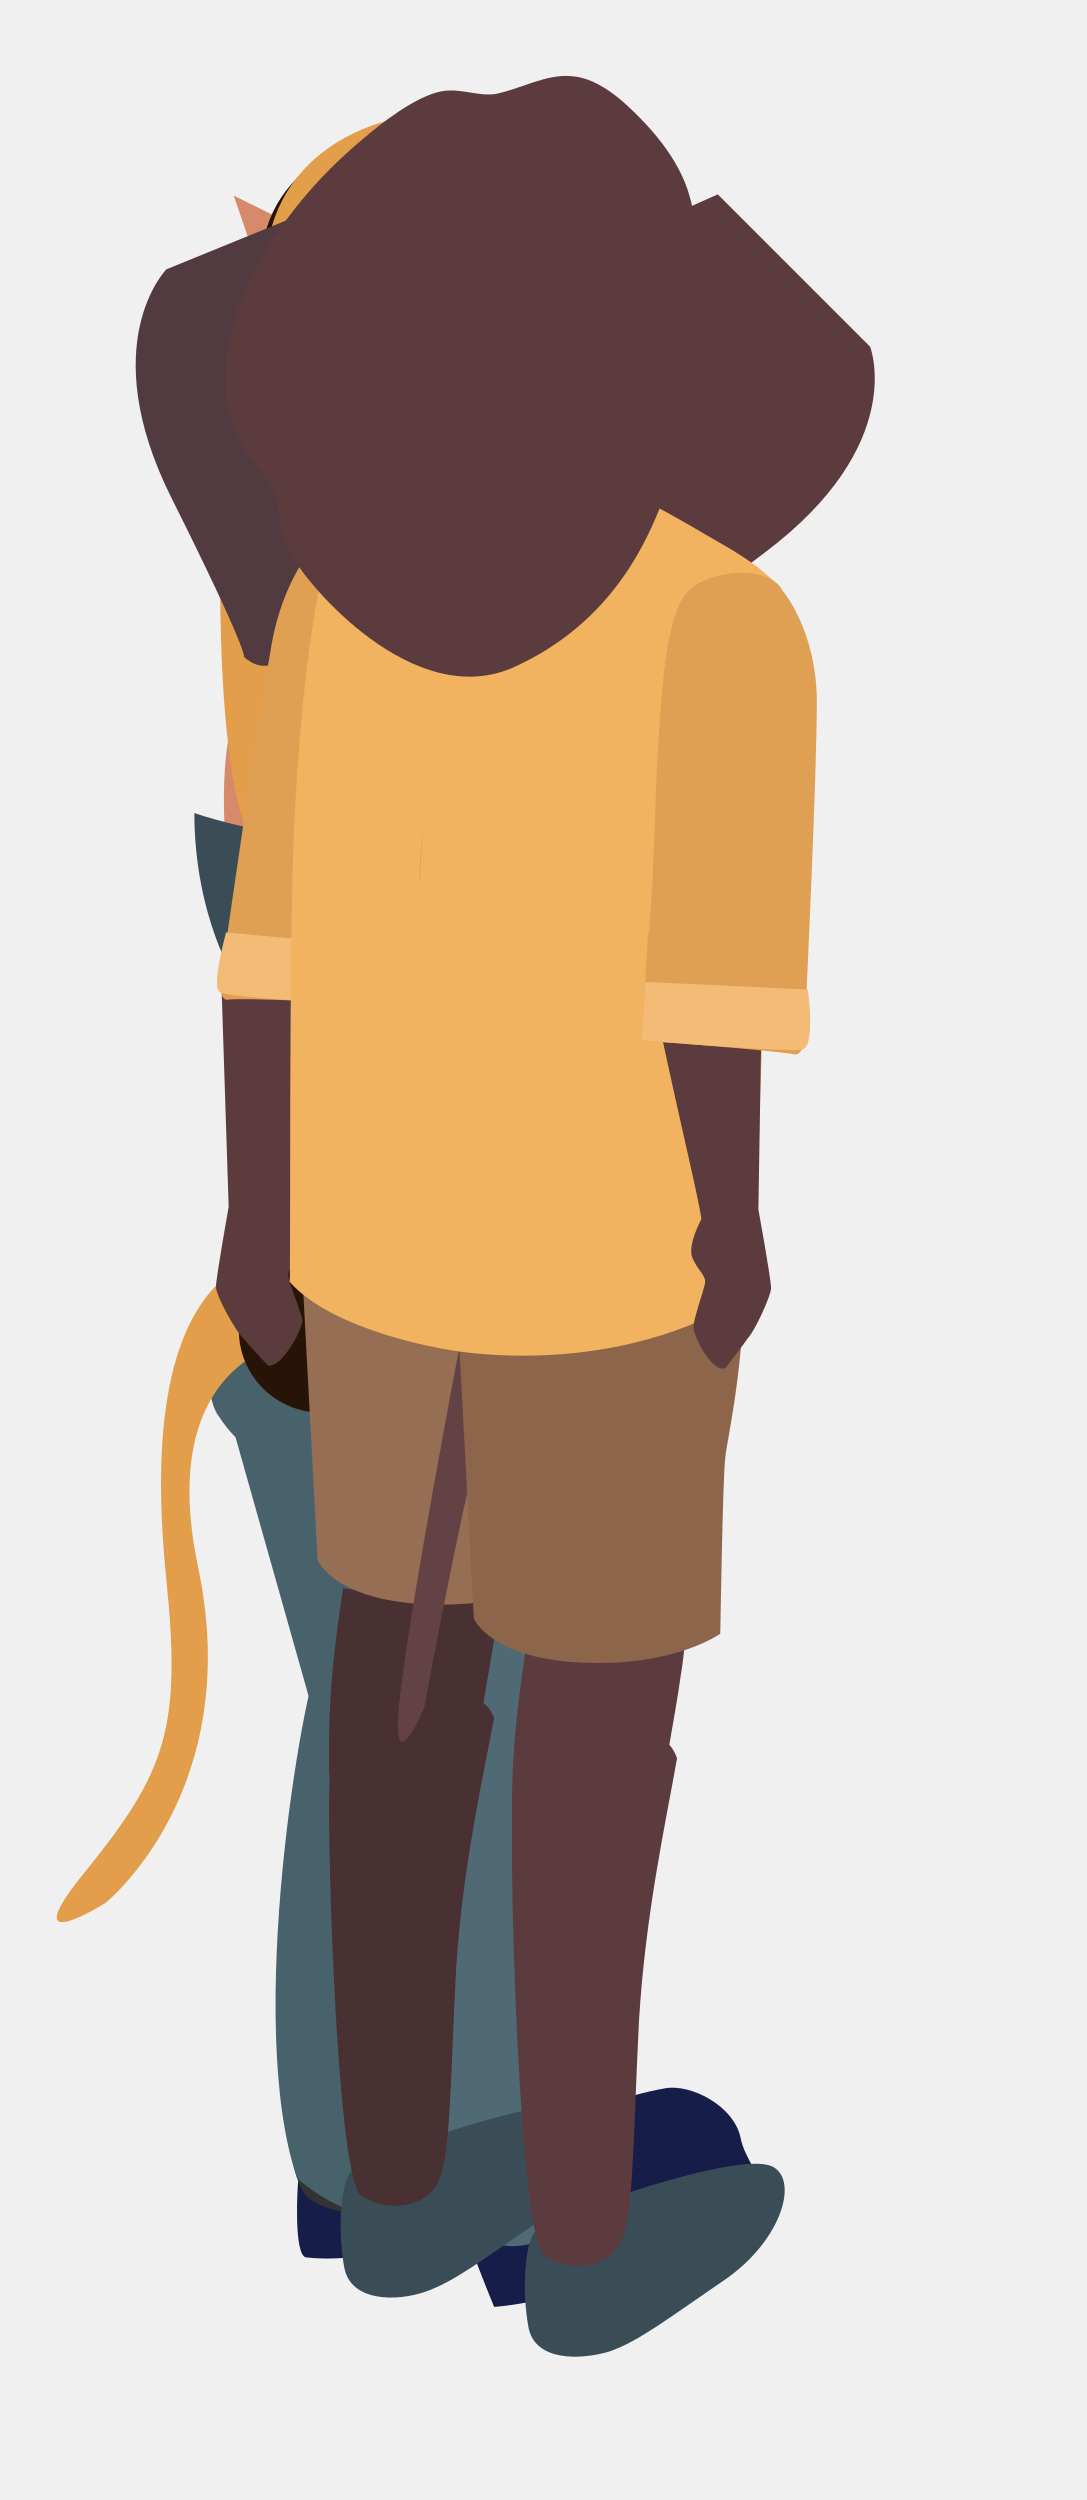
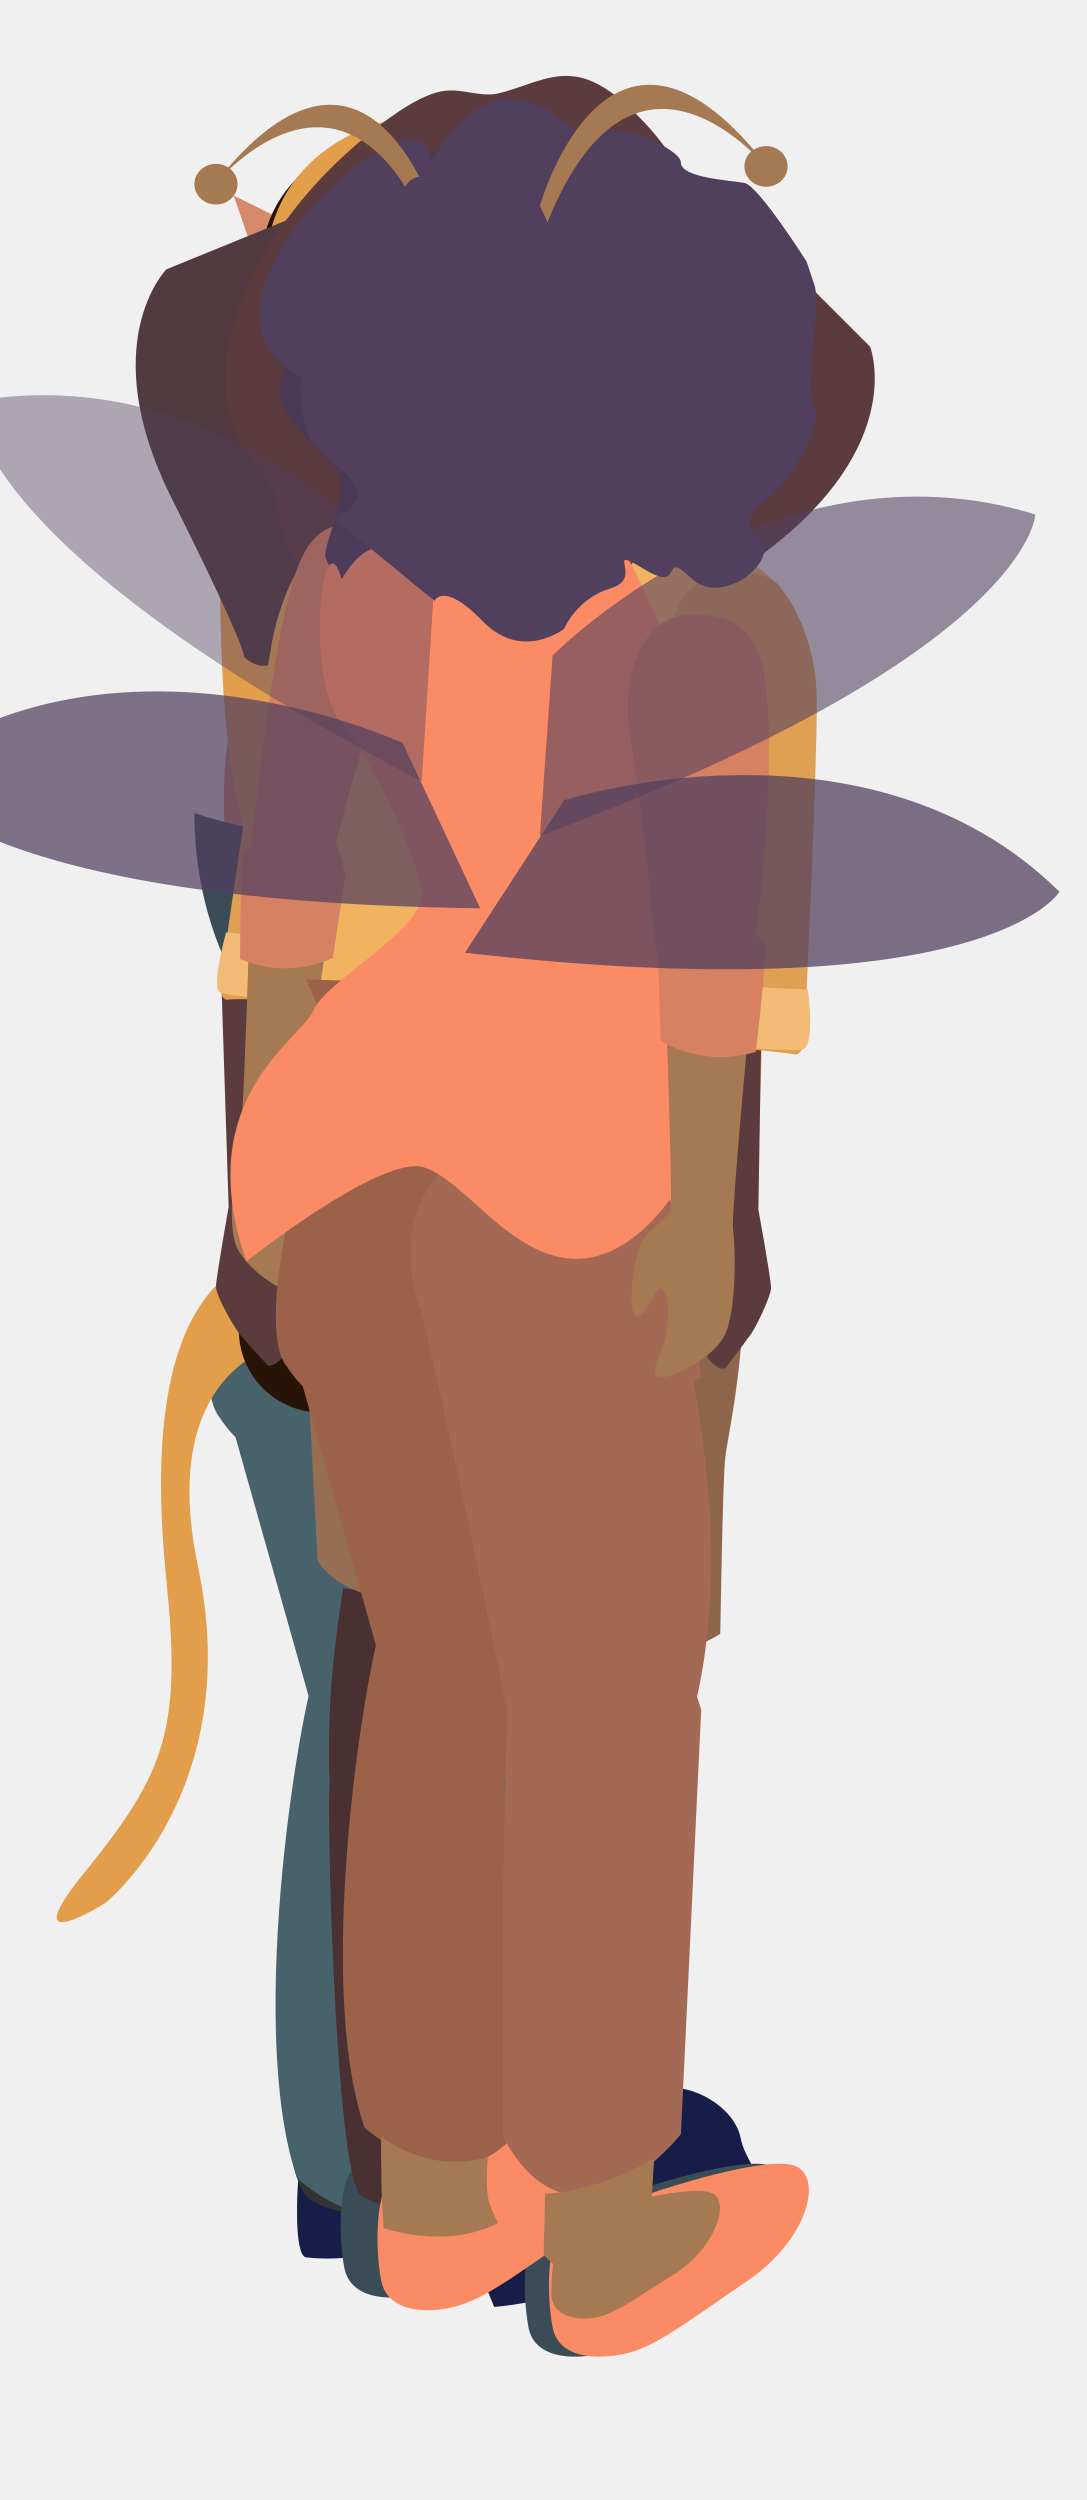
<svg xmlns="http://www.w3.org/2000/svg" version="1.1" id="Layer_1" x="0px" y="0px" viewBox="0 0 85.5 196.8" style="enable-background:new 0 0 85.5 196.8;" xml:space="preserve">
  <style type="text/css">
	.st0{fill:#D68A69;}
	.st1{fill:#171D49;}
	.st2{fill:#333333;}
	.st3{fill:#48626B;}
	.st4{fill:#506A75;}
	.st5{fill:#FFFFFF;}
	.st6{fill:#3A4D57;}
	.st7{fill:#281406;}
	.st8{fill:#E29E4B;}
	.st9{fill:#493033;}
	.st10{fill:#966E53;}
	.st11{fill:#634246;}
	.st12{fill:#5B3B3E;}
	.st13{fill:#8C654B;}
	.st14{fill:#513A40;}
	.st15{fill:#E0A053;}
	.st16{fill:#F4BB76;}
	.st17{fill:#F2B361;}
+ 	.st18{fill:#FA8B65;}
+ 	.st19{fill:#A57951;}
+ 	.st20{fill:#D68162;}
+ 	.st21{fill:#9B6249;}
+ 	.st22{fill:#A36955;}
+ 	.st23{fill:#4A3A56;}
+ 	.st24{opacity:0.58;fill:#513F5E;enable-background:new    ;}
+ 	.st25{opacity:0.74;fill:#513F5E;enable-background:new    ;}
+ 	.st26{opacity:0.42;fill:#513F5E;enable-background:new    ;}
+ 	.st27{opacity:0.72;fill:#513F5E;enable-background:new    ;}
+ 	.st28{fill:#513F5E;}
</style>
-   <g id="Layer_1_1_">
-     <g id="left">
-       <g id="_x30_0_2_">
-         <polyline id="ear_x5F_front" class="st0" points="44.8,20.2 49.8,24.2 49.8,15.2    " />
-         <polyline id="ear_x5F_back" class="st0" points="20.7,22.1 26.5,19.4 18.4,15.4    " />
-         <polygon id="CAT_x5F_chest" class="st0" points="37.8,64 38.4,71 43.2,71 49.6,48.6 37.8,50    " />
-         <path id="arm_x5F_back_x5F_top" class="st0" d="M22.7,84.9c1,1.3,2.1-0.2,3.5-2.1c0-0.5,0.1-0.8,0.1-1c0.2-3,1.7-14.4,1.7-15.2     c-0.2-5.3,0-13.8-5.5-13.9c-6.5-0.1-4.9,13.9-4.1,20.1c0.5,2.7,0.2,2.7,0.4,8.3C19.4,83.7,20.5,84.2,22.7,84.9z" />
-         <path id="arm_x5F_back_x5F_bot" class="st0" d="M22,112.1c3.6,3.2,4.1-24.3,4.3-30.3c-0.7-1.7-2.3-2.8-3.3-4     c-2.2-0.8-3.5,0.5-4.2,2.3C18.9,91.5,19,109.6,22,112.1z" />
-         <path id="foot_x5F_front" class="st1" d="M38.9,181.6c5.4-0.4,15.9-4,19-7.1c3.2-3.1,0.9-3.7,0.4-6.2s-3.9-4.3-6-3.9     c-6.5,1.2-11.8,4.5-17,8.2C36.6,175.6,37.7,178.7,38.9,181.6z" />
-         <path id="foot_x5F_back" class="st1" d="M41.4,175c1.2-5.2-3.4-6.9-6.8-8.9c-3.3-1.9-6.4,2-8.3,3c-1.8,1-0.4,1.4-1.6,1.6     c-0.5,0.1-0.8-0.4-1.1,0.3c0.1-0.4-0.1-0.1-0.1,0.5c-0.1,0.5-0.4,6.1,0.6,6.2c2.6,0.3,5.2-0.2,7.9-0.6     C35.5,176.7,40.3,180.2,41.4,175z" />
-         <path id="leg_x5F_back_x5F_top" class="st2" d="M22.9,93.5c-4.8,1.9-2.7,13.5-2.7,13.5l5.5,31.5C37.9,153.1,38,136,38,136     l-0.3-31.1C37.7,104.9,27.6,91.5,22.9,93.5z" />
-         <path id="leg_x5F_back_x5F_bot" class="st2" d="M34.9,138.3c-4.8-8.6-9.6-7.9-9.6-7.9s-5.7,39.9-0.8,42.8c5,3,12.2-1.5,12.2-1.5     l0.3-13.8C37,157.9,39.7,147,34.9,138.3z" />
-         <path id="CAT_x5F_leg_x5F_back_x5F_bot" class="st3" d="M36.7,169.9l-3.3-36.8c0,0-6.9-4.9-8.2-2.7s-6,28.9-1.8,41.1     C23.5,171.5,31.6,179.2,36.7,169.9z" />
-         <path id="CAT_x5F_leg_x5F_back_x5F_top" class="st3" d="M37.7,104.9c0,0-8.3-12.7-14.3-8.6c-6,4.2-6,12.8-6,12.8l8.3,29.4     c0,0,8,12.9,12,0.5C41.7,126.7,37.7,104.9,37.7,104.9z" />
-         <path id="CAT_x5F_hip_x5F_back" class="st3" d="M18.8,81.1l4.7,10.6c0,0,1.8,1.8-1,3.2c-2.8,1.4-5.2,5.5-5.2,5.5s-2,8.8,0,11.2     c0,0,5.8,9.7,16-0.5L34.2,89l-2.5-7.5L18.8,81.1z" />
-         <path id="leg_x5F_front_x5F_bot" class="st2" d="M34.6,139.2c-0.4,8-0.3,33-0.3,33s1.1,3.8,6.7,4s7.3-4.2,7.3-4.2     c0.2-1.9,0.9-18.4,1.6-33.4c-1.3-4.2-5.2-6.9-10-4.8C37.5,135.2,35.9,137.1,34.6,139.2z" />
-         <path id="leg_x5F_front_x5F_top" class="st2" d="M34.7,138c-0.1,0.4-0.1,0.8-0.1,1.2c0.5,5.1,5.5,11,7.9,9.6     c4.8-2.1,8.5-3.5,7.4-10.2c0.5-11.5,1-22.1,1.1-24.6c0.3-5.8-1.6-15.1-1.6-15.1c-3.8-4.5-27.7-7.5-28.8,2.2     C31.4,110.4,35.9,119.3,34.7,138z" />
-         <path id="CAT_x5F_leg_x5F_front_x5F_bot" class="st4" d="M34.3,152.6l0.3-13.4c0,0,10.5-16.7,15.3-0.6L48.3,172     c0,0-8.4,10.7-14,0.2V152.6z" />
-         <path id="CAT_x5F_leg_x5F_front_x5F_top" class="st4" d="M38.1,95c0,0-13.8-3.1-10.1,12.8s7.3,34.3,7.3,34.3s7.6,17.5,13.5-1.6     s-4-44.1-4-44.1L38.1,95z" />
-         <path id="CAT_x5F_hip_x5F_front" class="st4" d="M28.9,82.7c0,0,5,7.8,0,14.2c-5,6.3,1.5,15.5,1.5,15.5s7.4,8.3,19.5,0     c0,0-3.3-25.2-8-28.9S28.9,82.7,28.9,82.7z" />
-         <path id="top" class="st5" d="M49,78.5c1.9-6.7,0-6.1-1.9-7.4s-5.7-6.8-5.1-13c0,0-11.6-0.2-15.5,5.6c0,0-0.3-1.1-3.1-7.7     c0,0-1.9,16.3-2.9,20.3c-1.2,4.9,1,11.7,0.1,22.4c0,0,5.1,3.8,14.4,3.8c9.2,0,16.2-3.8,16.2-3.8C48.1,89.3,48.2,83.3,49,78.5z" />
-         <path id="arm_x5F_front_x5F_bot" class="st0" d="M46.6,86.9c-0.2,9.5,1.3,20.5,4.8,22.8c5.1,3.4,0.3-18.3,2.4-23     c-0.8-3,0.1-6.1-2.7-6.8C46.5,78.1,48.9,84,46.6,86.9z" />
-         <path id="arm_x5F_front_x5F_top" class="st0" d="M43.5,76c-0.1,2.5,1.1,6.6,3,11c0.2,0.3,0.3,0.7,0.5,1c1.4,1.1,0,3.1,4.9,2.8     c2.7-0.5,1.1-9.9,1.5-6c0.1-0.2,0.1-0.3,0.1-0.5c1.1-4.3,0.4-12.5,0.5-16.9c0-4.5-0.9-14.7-7-14.2C39.8,53.8,43.6,68.8,43.5,76z" />
-         <path id="CAT_x5F_top" class="st6" d="M15.3,64c0,0,16,5.9,38.8,0l1.6,10l-12.2,2l2.1,15l-26.7-1.2l0.8-14.5l-1,2.1     C18.7,77.5,15.3,72.3,15.3,64z" />
-         <path id="hair" class="st7" d="M19.8,60.2c-3.5-7.5-2.2-31.6-2.2-31.6c1.2-0.2,1.9-2.2,3.1-9.4s10-10.6,19-9.1s8.8,9,8.8,9     s5.9,3.5,4,12.1s-3.4,20.7-3.4,20.7c-7.4-2.6-8.4,15.6-8.4,15.6c-1.2-1.1,0.1,0.8-1.9,0.7s-4,1-4,1     C30.6,75.1,24.4,70.1,19.8,60.2z" />
-         <path id="CAT_x5F_hair" class="st8" d="M19.4,65.3c-3.4-8.5-1.6-35.6-1.6-35.6c1.2-0.2,1.9-2.4,3.3-10.5     c1.3-8.1,10.2-11.8,19.2-9.9s8.6,10.3,8.6,10.3s5.8,4,3.8,13.7c-2.1,9.7-3.8,23.3-3.8,23.3C41.6,53.5,40.2,74,40.2,74     c-1.2-1.3,0.1,0.9-1.9,0.8s-4,1.1-4,1.1C29.9,82.3,23.8,76.5,19.4,65.3z" />
-         <path id="CAT_x5F_tail" class="st8" d="M24.4,105.2c0,0-12.5,0.6-8.8,18.2s-7.3,26.4-7.3,26.4s-7.6,4.8-1.4-2.7     c6.1-7.6,7.4-11,6.2-22.7s-0.4-24.6,9.7-26.1S24.4,105.2,24.4,105.2z" />
-         <circle id="tail" class="st7" cx="25.3" cy="104.7" r="6.5" />
-         <path id="ELEPHANT_x5F_foot_x5F_back" class="st6" d="M27.4,171.3c-0.6,1.2-0.8,4.5-0.3,7.2s4.1,2.7,6.4,1.9s4.6-2.6,9-5.6     s5.9-7.7,3.9-8.9s-11.4,2-11.4,2S28,169.9,27.4,171.3z" />
-         <path id="ELEPHANT_x5F_leg_x5F_back_x5F_bot" class="st9" d="M26.4,135.5c-0.3,2-0.5,4.1-0.5,6.7c0,7.6,0.8,29.3,2.5,30.6     c1.8,1.3,4.7,1.1,5.9-0.7c1.2-1.8,1.1-7.4,1.6-17c0.5-8.2,2.2-15.5,3-19.9c-0.2-0.4-0.4-0.8-0.8-1.1     C33.6,130.9,29.1,132.5,26.4,135.5z" />
-         <g id="ELEPHANT_x5F_leg_x5F_back_x5F_top">
-           <path class="st9" d="M36.8,142.6c0.8-6.8,2-12.4,2.4-15.5c0.2-1.1,0.4-3.1,0.6-5.6c-4,2.4-8.8,4.3-12.8,3.5      c-0.5,3.6-1.1,7.3-1.1,12.6c0,0.6,0,1.3,0,2.1C29,142.3,32.9,144.3,36.8,142.6z" />
-           <path class="st10" d="M41.3,96.4c-3.8-0.2-17.5,3.9-17.5,3.9l1.2,22.5c0,0,1.3,3.3,9,3.5c7,0.2,10.4-2.3,10.4-2.3      s0.2-12.6,0.4-13.9c0.1-1.2,1.3-6.1,1.5-13.2C46.3,96.9,45.1,96.7,41.3,96.4z" />
-         </g>
-         <path id="ELEPHANT_x5F_foot_x5F_front" class="st6" d="M41.9,176c-0.6,1.2-0.8,4.5-0.3,7.2s4.1,2.6,6.4,1.9     c2.3-0.8,4.6-2.6,9-5.6s5.9-7.7,3.9-8.9s-11.4,2-11.4,2S42.4,174.6,41.9,176z" />
-         <path id="ELEPHANT_x5F_tail" class="st11" d="M39.3,108.7c-1.6,2.1-5.9,25.7-5.9,25.7s-2.8,6.7-1.9-1s4.6-27,4.6-27     S40.9,106.6,39.3,108.7z" />
-         <path id="ELEPHANT_x5F_leg_x5F_front_x5F_bot" class="st12" d="M40.8,138.8c-0.3,2-0.5,4.2-0.5,6.9c0,7.8,0.8,30.5,2.5,31.8     c1.8,1.3,4.7,1.2,5.9-0.7s1.1-7.7,1.6-17.7c0.5-8.5,2.2-16.1,3-20.7c-0.2-0.5-0.4-0.9-0.8-1.2C48,133.9,43.6,135.5,40.8,138.8z" />
-         <g id="ELEPHANT_x5F_leg_x5F_front_x5F_top">
-           <path class="st12" d="M51.2,147.3c0.8-6.8,2-12.4,2.4-15.5c0.2-1.1,0.4-3.1,0.6-5.6c-4,2.4-8.8,4.3-12.8,3.5      c-0.5,3.6-1.1,7.3-1.1,12.6c0,0.6,0,1.3,0,2.1C43.4,147,47.3,149,51.2,147.3z" />
-           <path class="st13" d="M53.6,101c-3.8-0.2-17.5,3.9-17.5,3.9l1.2,22.5c0,0,1.3,3.3,9,3.5c7,0.2,10.4-2.3,10.4-2.3      s0.2-12.6,0.4-13.9c0.1-1.2,1.3-6.1,1.5-13.2C58.6,101.5,57.4,101.3,53.6,101z" />
-         </g>
-         <g id="ELEPHANT_x5F_head">
-           <path class="st14" d="M23.8,48.1c-1.6,6.7-4.6,3.6-4.6,3.6s0.4-0.3-5.7-12.5s-0.4-18-0.4-18L28.3,15l6.4,7.5l2.5,1.1      C37.2,23.6,25.4,41.4,23.8,48.1z" />
-           <path class="st12" d="M46.3,47.3c-1.4,6.7,2.9,5.2,2.9,5.2s-0.3-0.5,11-9s8.3-16.2,8.3-16.2l-12-12l-9.4,4.2l-2.9-0.1      C44.2,19.4,47.7,40.6,46.3,47.3z" />
-         </g>
-         <path id="ELEPHANT_x5F_arm_x5F_back_x5F_bot" class="st12" d="M19.1,105.3c0.4,0.5,2,2.2,2,2.2c1.1,0.2,2.8-3,2.7-3.6     s-1-2.8-1.1-3.4c-0.1-0.6,0.7-1.1,1.1-2.1S23,95.5,23,95.5c-0.1-0.6,3.1-13.1,4.2-19.6c-3.3-0.8-6.5-0.7-9.7-0.5     c-0.1,0.4-0.1,0.7-0.1,1.1L18,95c0,0-1,5.6-1,6.3S18.5,104.7,19.1,105.3z" />
-         <g id="ELEPHANT_x5F_arm_x5F_back_x5F_top">
-           <path class="st15" d="M21.3,51.2c-1,5.6-3.4,22.3-3.4,22.3s-1.2,5.3,0,5.2c1.2-0.2,10.3,0.3,10.3,0.3l1-8.1      c0,0-0.1-0.8,1.3-10.5c1.4-9.7,1.9-15.2,0.6-17c-1.3-1.7-4.9-2.6-6.1-0.7C25,42.7,22.2,45.4,21.3,51.2z" />
-           <path class="st16" d="M28.1,79c0,0-10-0.4-10.8-0.9c-0.7-0.4,0.5-4.7,0.5-4.7l10.8,1L28.1,79z" />
-         </g>
-         <g id="ELEPHANT_x5F_top">
-           <path class="st17" d="M22.8,100.9c3.4,3.9,12.2,5.3,12.2,5.3s13.3,2.8,24.5-4.6c0,0,0.3-33,2.5-41.9s2.3-12.5-4.7-16.6      c-2.1-1.2-4.2-2.5-6.4-3.6c-2.2-1.2-3.2,1.5-12.8-1.8c-6.8,3.3-1.1,1.7-11.6,3.9c-1.7,3.7-2.8,13.1-3.3,22.5      S22.9,100.8,22.8,100.9z M33.3,65.4c-0.1,1.4-0.2,3-0.3,4.5l0,0C33,68.5,33.1,67,33.3,65.4z" />
-         </g>
-         <path id="ELEPHANT_x5F_arm_x5F_front_x5F_bot" class="st12" d="M58.9,105.3c-0.4,0.6-1.8,2.4-1.8,2.4c-1.1,0.4-2.6-2.7-2.5-3.3     c0-0.6,0.8-2.8,0.9-3.4c0.1-0.6-0.6-1-1-2c-0.4-1,0.7-3,0.7-3c0.1-0.6-2.9-12.7-4-19c2.9-1,5.8-1.1,8.7-1.2     c0,0.4,0.1,0.7,0.1,1.1l-0.3,18.3c0,0,1,5.5,1,6.2C60.7,102,59.4,104.8,58.9,105.3z" />
-         <g id="ELEPHANT_x5F_arm_x5F_front_x5F_top">
-           <path class="st15" d="M64.3,55.3c0,5.7-0.8,22.5-0.8,22.5s0.4,5.5-1,5.2c-1.3-0.3-12-1.1-12-1.1l0.5-8.2c0,0,0.3-0.8,0.6-10.6      c0.4-9.7,0.9-15.2,2.8-16.8c1.9-1.5,6.2-1.8,7.2,0.2C61.6,46.5,64.3,49.6,64.3,55.3z" />
-           <path class="st16" d="M50.5,81.9c0,0,11.8,1,12.7,0.7c1-0.3,0.4-4.7,0.4-4.7l-12.8-0.6L50.5,81.9z" />
-         </g>
-         <path id="ELEPHANT_x5F_neck" class="st12" d="M28.5,11c1.5-1.3,4.2-3.4,6.2-3.8c1.6-0.3,2.8,0.4,4.3,0.2C41,7,43,5.8,45,6     c1.5,0.1,2.8,1,3.8,1.8c2.3,2,4.7,4.7,5.5,7.7c1.2,4.1,0.6,13,0.6,13s-1.6,8.3-2.8,11.1c-1.1,2.7-3.7,9.3-11.6,12.9     s-16.4-6.5-17.6-8.9c-1.2-2.4-0.8-4-1.4-5c-0.8-1.6-2.2-2.7-2.9-4.5c-0.8-1.6-1-3.5-0.8-5.3c0-0.3,0.1-0.4,0-0.7     C18.7,21.8,23.1,15.5,28.5,11z" />
-       </g>
+   <g id="CAT_x2F_BUNNY">
+     <polyline id="ear_x5F_front" class="st0" points="44.8,20.2 49.8,24.2 49.8,15.2  " />
+     <polyline id="ear_x5F_back" class="st0" points="20.7,22.1 26.5,19.4 18.4,15.4  " />
+     <polygon id="CAT_x5F_chest" class="st0" points="37.8,64 38.4,71 43.2,71 49.6,48.6 37.8,50  " />
+     <path id="arm_x5F_back_x5F_top" class="st0" d="M22.7,84.9c1,1.3,2.1-0.2,3.5-2.1c0-0.5,0.1-0.8,0.1-1c0.2-3,1.7-14.4,1.7-15.2   c-0.2-5.3,0-13.8-5.5-13.9c-6.5-0.1-4.9,13.9-4.1,20.1c0.5,2.7,0.2,2.7,0.4,8.3C19.4,83.7,20.5,84.2,22.7,84.9z" />
+     <path id="arm_x5F_back_x5F_bot" class="st0" d="M22,112.1c3.6,3.2,4.1-24.3,4.3-30.3c-0.7-1.7-2.3-2.8-3.3-4   c-2.2-0.8-3.5,0.5-4.2,2.3C18.9,91.5,19,109.6,22,112.1z" />
+     <path id="foot_x5F_front" class="st1" d="M38.9,181.6c5.4-0.4,15.9-4,19-7.1c3.2-3.1,0.9-3.7,0.4-6.2s-3.9-4.3-6-3.9   c-6.5,1.2-11.8,4.5-17,8.2C36.6,175.6,37.7,178.7,38.9,181.6z" />
+     <path id="foot_x5F_back" class="st1" d="M41.4,175c1.2-5.2-3.4-6.9-6.8-8.9c-3.3-1.9-6.4,2-8.3,3c-1.8,1-0.4,1.4-1.6,1.6   c-0.5,0.1-0.8-0.4-1.1,0.3c0.1-0.4-0.1-0.1-0.1,0.5c-0.1,0.5-0.4,6.1,0.6,6.2c2.6,0.3,5.2-0.2,7.9-0.6   C35.5,176.7,40.3,180.2,41.4,175z" />
+     <path id="leg_x5F_back_x5F_top" class="st2" d="M22.9,93.5c-4.8,1.9-2.7,13.5-2.7,13.5l5.5,31.5C37.9,153.1,38,136,38,136   l-0.3-31.1C37.7,104.9,27.6,91.5,22.9,93.5z" />
+     <path id="leg_x5F_back_x5F_bot" class="st2" d="M34.9,138.3c-4.8-8.6-9.6-7.9-9.6-7.9s-5.7,39.9-0.8,42.8c5,3,12.2-1.5,12.2-1.5   l0.3-13.8C37,157.9,39.7,147,34.9,138.3z" />
+     <path id="CAT_x5F_leg_x5F_back_x5F_bot" class="st3" d="M36.7,169.9l-3.3-36.8c0,0-6.9-4.9-8.2-2.7s-6,28.9-1.8,41.1   C23.5,171.5,31.6,179.2,36.7,169.9z" />
+     <path id="CAT_x5F_leg_x5F_back_x5F_top" class="st3" d="M37.7,104.9c0,0-8.3-12.7-14.3-8.6c-6,4.2-6,12.8-6,12.8l8.3,29.4   c0,0,8,12.9,12,0.5C41.7,126.7,37.7,104.9,37.7,104.9z" />
+     <path id="CAT_x5F_hip_x5F_back" class="st3" d="M18.8,81.1l4.7,10.6c0,0,1.8,1.8-1,3.2c-2.8,1.4-5.2,5.5-5.2,5.5s-2,8.8,0,11.2   c0,0,5.8,9.7,16-0.5L34.2,89l-2.5-7.5L18.8,81.1z" />
+     <path id="leg_x5F_front_x5F_bot" class="st2" d="M34.6,139.2c-0.4,8-0.3,33-0.3,33s1.1,3.8,6.7,4s7.3-4.2,7.3-4.2   c0.2-1.9,0.9-18.4,1.6-33.4c-1.3-4.2-5.2-6.9-10-4.8C37.5,135.2,35.9,137.1,34.6,139.2z" />
+     <path id="leg_x5F_front_x5F_top" class="st2" d="M34.7,138c-0.1,0.4-0.1,0.8-0.1,1.2c0.5,5.1,5.5,11,7.9,9.6   c4.8-2.1,8.5-3.5,7.4-10.2c0.5-11.5,1-22.1,1.1-24.6c0.3-5.8-1.6-15.1-1.6-15.1c-3.8-4.5-27.7-7.5-28.8,2.2   C31.4,110.4,35.9,119.3,34.7,138z" />
+     <path id="CAT_x5F_leg_x5F_front_x5F_bot" class="st4" d="M34.3,152.6l0.3-13.4c0,0,10.5-16.7,15.3-0.6L48.3,172   c0,0-8.4,10.7-14,0.2V152.6z" />
+     <path id="CAT_x5F_leg_x5F_front_x5F_top" class="st4" d="M38.1,95c0,0-13.8-3.1-10.1,12.8s7.3,34.3,7.3,34.3s7.6,17.5,13.5-1.6   s-4-44.1-4-44.1L38.1,95z" />
+     <path id="CAT_x5F_hip_x5F_front" class="st4" d="M28.9,82.7c0,0,5,7.8,0,14.2c-5,6.3,1.5,15.5,1.5,15.5s7.4,8.3,19.5,0   c0,0-3.3-25.2-8-28.9S28.9,82.7,28.9,82.7z" />
+     <path id="top" class="st5" d="M49,78.5c1.9-6.7,0-6.1-1.9-7.4s-5.7-6.8-5.1-13c0,0-11.6-0.2-15.5,5.6c0,0-0.3-1.1-3.1-7.7   c0,0-1.9,16.3-2.9,20.3c-1.2,4.9,1,11.7,0.1,22.4c0,0,5.1,3.8,14.4,3.8c9.2,0,16.2-3.8,16.2-3.8C48.1,89.3,48.2,83.3,49,78.5z" />
+     <path id="arm_x5F_front_x5F_bot" class="st0" d="M46.6,86.9c-0.2,9.5,1.3,20.5,4.8,22.8c5.1,3.4,0.3-18.3,2.4-23   c-0.8-3,0.1-6.1-2.7-6.8C46.5,78.1,48.9,84,46.6,86.9z" />
+     <path id="arm_x5F_front_x5F_top" class="st0" d="M43.5,76c-0.1,2.5,1.1,6.6,3,11c0.2,0.3,0.3,0.7,0.5,1c1.4,1.1,0,3.1,4.9,2.8   c2.7-0.5,1.1-9.9,1.5-6c0.1-0.2,0.1-0.3,0.1-0.5c1.1-4.3,0.4-12.5,0.5-16.9c0-4.5-0.9-14.7-7-14.2C39.8,53.8,43.6,68.8,43.5,76z" />
+     <path id="CAT_x5F_top" class="st6" d="M15.3,64c0,0,16,5.9,38.8,0l1.6,10l-12.2,2l2.1,15l-26.7-1.2l0.8-14.5l-1,2.1   C18.7,77.5,15.3,72.3,15.3,64z" />
+     <path id="hair" class="st7" d="M19.8,60.2c-3.5-7.5-2.2-31.6-2.2-31.6c1.2-0.2,1.9-2.2,3.1-9.4s10-10.6,19-9.1s8.8,9,8.8,9   s5.9,3.5,4,12.1s-3.4,20.7-3.4,20.7c-7.4-2.6-8.4,15.6-8.4,15.6c-1.2-1.1,0.1,0.8-1.9,0.7s-4,1-4,1C30.6,75.1,24.4,70.1,19.8,60.2z   " />
+     <path id="CAT_x5F_hair" class="st8" d="M19.4,65.3c-3.4-8.5-1.6-35.6-1.6-35.6c1.2-0.2,1.9-2.4,3.3-10.5   c1.3-8.1,10.2-11.8,19.2-9.9s8.6,10.3,8.6,10.3s5.8,4,3.8,13.7c-2.1,9.7-3.8,23.3-3.8,23.3C41.6,53.5,40.2,74,40.2,74   c-1.2-1.3,0.1,0.9-1.9,0.8s-4,1.1-4,1.1C29.9,82.3,23.8,76.5,19.4,65.3z" />
+     <path id="CAT_x5F_tail" class="st8" d="M24.4,105.2c0,0-12.5,0.6-8.8,18.2s-7.3,26.4-7.3,26.4s-7.6,4.8-1.4-2.7   c6.1-7.6,7.4-11,6.2-22.7s-0.4-24.6,9.7-26.1S24.4,105.2,24.4,105.2z" />
+     <circle id="tail" class="st7" cx="25.3" cy="104.7" r="6.5" />
+   </g>
+   <g id="ELEPHANT">
+     <path id="ELEPHANT_x5F_foot_x5F_back" class="st6" d="M27.4,171.3c-0.6,1.2-0.8,4.5-0.3,7.2s4.1,2.7,6.4,1.9s4.6-2.6,9-5.6   s5.9-7.7,3.9-8.9s-11.4,2-11.4,2S28,169.9,27.4,171.3z" />
+     <path id="ELEPHANT_x5F_leg_x5F_back_x5F_bot" class="st9" d="M26.4,135.5c-0.3,2-0.5,4.1-0.5,6.7c0,7.6,0.8,29.3,2.5,30.6   c1.8,1.3,4.7,1.1,5.9-0.7s1.1-7.4,1.6-17c0.5-8.2,2.2-15.5,3-19.9c-0.2-0.4-0.4-0.8-0.8-1.1C33.6,130.9,29.1,132.5,26.4,135.5z" />
+     <g id="ELEPHANT_x5F_leg_x5F_back_x5F_top">
+       <path class="st9" d="M36.8,142.6c0.8-6.8,2-12.4,2.4-15.5c0.2-1.1,0.4-3.1,0.6-5.6c-4,2.4-8.8,4.3-12.8,3.5    c-0.5,3.6-1.1,7.3-1.1,12.6c0,0.6,0,1.3,0,2.1C29,142.3,32.9,144.3,36.8,142.6z" />
+       <path class="st10" d="M41.3,96.4c-3.8-0.2-17.5,3.9-17.5,3.9l1.2,22.5c0,0,1.3,3.3,9,3.5c7,0.2,10.4-2.3,10.4-2.3    s0.2-12.6,0.4-13.9c0.1-1.2,1.3-6.1,1.5-13.2C46.3,96.9,45.1,96.7,41.3,96.4z" />
+     </g>
+     <path id="ELEPHANT_x5F_foot_x5F_front" class="st6" d="M41.9,176c-0.6,1.2-0.8,4.5-0.3,7.2s4.1,2.6,6.4,1.9c2.3-0.8,4.6-2.6,9-5.6   s5.9-7.7,3.9-8.9s-11.4,2-11.4,2S42.4,174.6,41.9,176z" />
+     <path id="ELEPHANT_x5F_tail" class="st11" d="M39.3,108.7c-1.6,2.1-5.9,25.7-5.9,25.7s-2.8,6.7-1.9-1s4.6-27,4.6-27   S40.9,106.6,39.3,108.7z" />
+     <path id="ELEPHANT_x5F_leg_x5F_front_x5F_bot" class="st12" d="M40.8,138.8c-0.3,2-0.5,4.2-0.5,6.9c0,7.8,0.8,30.5,2.5,31.8   c1.8,1.3,4.7,1.2,5.9-0.7s1.1-7.7,1.6-17.7c0.5-8.5,2.2-16.1,3-20.7c-0.2-0.5-0.4-0.9-0.8-1.2C48,133.9,43.6,135.5,40.8,138.8z" />
+     <g id="ELEPHANT_x5F_leg_x5F_front_x5F_top">
+       <path class="st12" d="M51.2,147.3c0.8-6.8,2-12.4,2.4-15.5c0.2-1.1,0.4-3.1,0.6-5.6c-4,2.4-8.8,4.3-12.8,3.5    c-0.5,3.6-1.1,7.3-1.1,12.6c0,0.6,0,1.3,0,2.1C43.4,147,47.3,149,51.2,147.3z" />
+       <path class="st13" d="M53.6,101c-3.8-0.2-17.5,3.9-17.5,3.9l1.2,22.5c0,0,1.3,3.3,9,3.5c7,0.2,10.4-2.3,10.4-2.3    s0.2-12.6,0.4-13.9c0.1-1.2,1.3-6.1,1.5-13.2C58.6,101.5,57.4,101.3,53.6,101z" />
+     </g>
+     <g id="ELEPHANT_x5F_head">
+       <path class="st14" d="M23.8,48.1c-1.6,6.7-4.6,3.6-4.6,3.6s0.4-0.3-5.7-12.5s-0.4-18-0.4-18L28.3,15l6.4,7.5l2.5,1.1    C37.2,23.6,25.4,41.4,23.8,48.1z" />
+       <path class="st12" d="M46.3,47.3c-1.4,6.7,2.9,5.2,2.9,5.2s-0.3-0.5,11-9s8.3-16.2,8.3-16.2l-12-12l-9.4,4.2l-2.9-0.1    C44.2,19.4,47.7,40.6,46.3,47.3z" />
+     </g>
+     <path id="ELEPHANT_x5F_arm_x5F_back_x5F_bot" class="st12" d="M19.1,105.3c0.4,0.5,2,2.2,2,2.2c1.1,0.2,2.8-3,2.7-3.6   s-1-2.8-1.1-3.4s0.7-1.1,1.1-2.1S23,95.5,23,95.5c-0.1-0.6,3.1-13.1,4.2-19.6c-3.3-0.8-6.5-0.7-9.7-0.5c-0.1,0.4-0.1,0.7-0.1,1.1   L18,95c0,0-1,5.6-1,6.3S18.5,104.7,19.1,105.3z" />
+     <g id="ELEPHANT_x5F_arm_x5F_back_x5F_top">
+       <path class="st15" d="M21.3,51.2c-1,5.6-3.4,22.3-3.4,22.3s-1.2,5.3,0,5.2c1.2-0.2,10.3,0.3,10.3,0.3l1-8.1c0,0-0.1-0.8,1.3-10.5    s1.9-15.2,0.6-17c-1.3-1.7-4.9-2.6-6.1-0.7C25,42.7,22.2,45.4,21.3,51.2z" />
+       <path class="st16" d="M28.1,79c0,0-10-0.4-10.8-0.9c-0.7-0.4,0.5-4.7,0.5-4.7l10.8,1L28.1,79z" />
+     </g>
+     <g id="ELEPHANT_x5F_top">
+       <path class="st17" d="M22.8,100.9c3.4,3.9,12.2,5.3,12.2,5.3s13.3,2.8,24.5-4.6c0,0,0.3-33,2.5-41.9c2.2-8.9,2.3-12.5-4.7-16.6    c-2.1-1.2-4.2-2.5-6.4-3.6c-2.2-1.2-3.2,1.5-12.8-1.8c-6.8,3.3-1.1,1.7-11.6,3.9c-1.7,3.7-2.8,13.1-3.3,22.5    S22.9,100.8,22.8,100.9z M33.3,65.4c-0.1,1.4-0.2,3-0.3,4.5l0,0C33,68.5,33.1,67,33.3,65.4z" />
+     </g>
+     <path id="ELEPHANT_x5F_arm_x5F_front_x5F_bot" class="st12" d="M58.9,105.3c-0.4,0.6-1.8,2.4-1.8,2.4c-1.1,0.4-2.6-2.7-2.5-3.3   c0-0.6,0.8-2.8,0.9-3.4c0.1-0.6-0.6-1-1-2s0.7-3,0.7-3c0.1-0.6-2.9-12.7-4-19c2.9-1,5.8-1.1,8.7-1.2c0,0.4,0.1,0.7,0.1,1.1   l-0.3,18.3c0,0,1,5.5,1,6.2C60.7,102,59.4,104.8,58.9,105.3z" />
+     <g id="ELEPHANT_x5F_arm_x5F_front_x5F_top">
+       <path class="st15" d="M64.3,55.3c0,5.7-0.8,22.5-0.8,22.5s0.4,5.5-1,5.2c-1.3-0.3-12-1.1-12-1.1l0.5-8.2c0,0,0.3-0.8,0.6-10.6    c0.4-9.7,0.9-15.2,2.8-16.8c1.9-1.5,6.2-1.8,7.2,0.2C61.6,46.5,64.3,49.6,64.3,55.3z" />
+       <path class="st16" d="M50.5,81.9c0,0,11.8,1,12.7,0.7c1-0.3,0.4-4.7,0.4-4.7l-12.8-0.6L50.5,81.9z" />
+     </g>
+     <path id="ELEPHANT_x5F_neck" class="st12" d="M28.5,11c1.5-1.3,4.2-3.4,6.2-3.8c1.6-0.3,2.8,0.4,4.3,0.2C41,7,43,5.8,45,6   c1.5,0.1,2.8,1,3.8,1.8c2.3,2,4.7,4.7,5.5,7.7c1.2,4.1,0.6,13,0.6,13s-1.6,8.3-2.8,11.1c-1.1,2.7-3.7,9.3-11.6,12.9   S24.1,46,22.9,43.6s-0.8-4-1.4-5c-0.8-1.6-2.2-2.7-2.9-4.5c-0.8-1.6-1-3.5-0.8-5.3c0-0.3,0.1-0.4,0-0.7   C18.7,21.8,23.1,15.5,28.5,11z" />
+   </g>
+   <g id="INSECT">
+     <path id="INSECT_x5F_foot_x5F_back" class="st18" d="M30.3,172.3c-0.6,1.2-0.8,4.5-0.3,7.2s4.1,2.7,6.4,1.9s4.6-2.6,9-5.6   s5.9-7.7,3.9-8.9s-11.4,2-11.4,2S30.9,170.9,30.3,172.3z" />
+     <g id="INSECT_x5F_foot_x5F_front">
+       <path id="INSECT_x5F_foot_x5F_front_1_" class="st18" d="M43.8,176c-0.6,1.2-0.8,4.5-0.3,7.2s4.1,2.6,6.4,1.9    c2.3-0.8,4.6-2.6,9-5.6s5.9-7.7,3.9-8.9c-2-1.2-11.4,2-11.4,2S44.3,174.6,43.8,176z" />
+       <path id="INSECT_x5F_foot_x5F_front_2_" class="st19" d="M44.3,175.2c-0.5,0.9-0.9,3.3-0.9,5.3s2.2,2.2,3.7,1.9    c1.5-0.4,3-1.5,6-3.4c2.9-1.8,4.3-5.2,3.2-6.2c-1.1-1-7.1,0.6-7.1,0.6S44.7,174.3,44.3,175.2z" />
+     </g>
+     <g id="INSECT_x5F_arm_x5F_back_x5F_bot">
+       <path class="st19" d="M25.6,74.9c-0.9,6.1-1.9,13-1.9,13.5c0.1,0.8,1.4,1.7,1.9,2.9c0.5,1.2,0.5,5.6-0.3,5.8s-1-2.5-1.6-2.3    s-0.7,2.8-0.6,4c0.1,1.2,0.8,2.6,0.1,2.9c-0.8,0.2-4.1-1.9-4.7-3.9s0-7,0.4-8.3c0.2-0.8,0.5-8.9,0.7-15.4    C21.6,74.6,23.6,74.8,25.6,74.9z" />
+       <path class="st20" d="M27.2,68.8c-0.4,2.7-1,6.6-1,6.6s-3.3,1.8-7.3,0.1c0,0,0-5.1,0.2-8.2c1-1.3,2.2-2.3,3.3-2.6    C25.4,62.2,26.3,65.7,27.2,68.8z" />
+     </g>
+     <path id="INSECT_x5F_arm_x5F_back_x5F_top" class="st20" d="M20.1,63.9c-0.2,1.6-0.7,6.5-0.7,6.5c1.4,8.1,5.5,0.5,5.5,0.5   s2.1-6.4,2.2-7s2.3-8.2,3.6-12.2s1.2-9.4-1.9-10.2s-4.6,0.8-5.6,3.8C21.4,51,20.3,62.3,20.1,63.9z" />
+     <path id="INSECT_x5F_leg_x5F_back_x5F_bot" class="st21" d="M28.7,167.5c-4.2-12.2,0.5-38.9,1.8-41.1c1.3-2.2,8.2,2.7,8.2,2.7   l3.3,36.8C36.9,175.2,28.8,167.5,28.7,167.5z" />
+     <path id="INSECT_x5F_leg_x5F_back_x5F_top" class="st21" d="M43,135c-4,12.4-12-0.5-12-0.5l-8.3-29.4c0,0,0-8.6,6-12.8   c6-4.1,14.3,8.6,14.3,8.6S46.9,122.7,43,135z" />
+     <path id="INSECT_x5F_hip_x5F_back" class="st21" d="M37,77.5l2.5,7.5l-0.9,22.1c-10.2,10.2-16,0.5-16,0.5c-2-2.4,0-11.2,0-11.2   s2.4-4.1,5.2-5.5c2.8-1.4,1-3.2,1-3.2l-4.7-10.6L37,77.5z" />
+     <path id="INSECT_x5F_leg_x5F_front_x5F_bot" class="st22" d="M39.6,168.2c5.6,10.5,14-0.2,14-0.2l1.6-33.4   c-4.8-16.1-15.3,0.6-15.3,0.6l-0.3,13.4L39.6,168.2z" />
+     <path id="INSECT_x5F_leg_x5F_front_x5F_top" class="st22" d="M50.1,92.4c0,0,9.9,25,4,44.1s-13.5,1.6-13.5,1.6s-3.6-18.4-7.3-34.3   S43.4,91,43.4,91L50.1,92.4z" />
+     <path id="INSECT_x5F_hip_x5F_front" class="st22" d="M47.2,79.5c4.7,3.7,8,28.9,8,28.9c-12.1,8.3-19.5,0-19.5,0s-6.5-9.2-1.5-15.5   c5-6.4,0-14.2,0-14.2S42.5,75.8,47.2,79.5z" />
+     <g id="INSECT_x5F_leg_x5F_back_x5F_bot_1_">
+       <path class="st19" d="M30,168.2c0,2.3,0,4.9,0.2,7.2c2.9,0.9,6.3,1,9-0.4c-0.4-0.8-0.7-1.5-0.8-2.1c-0.1-0.8-0.1-1.8,0-3.1    C35.6,170.6,32.6,170.1,30,168.2z" />
+     </g>
+     <g id="INSECT_x5F_leg_x5F_front_x5F_bot_1_">
+       <path class="st19" d="M51.5,169.9c-2.6,1.5-5.6,2.6-8.6,2.8c0,1.9-0.1,3.5-0.1,4.8c2.1,2.3,4.9,3,8.2,0.1    C51.2,175.4,51.3,172.7,51.5,169.9z" />
+     </g>
+     <path id="INSECT_x5F_hair_x5F_back" class="st23" d="M28.1,13.8c-2.8,2.5-3,7.1-2.9,8.6s-2.8,5.7-3.2,7.9s3,5,4.3,6.5   c1.4,1.5-0.6,5.5-0.7,6.8s3.7,4.2,5.2,5.1s1.4-2.1,3.1-2.3s2.4-4.2,2.4-4.2l-0.2-5.7l-3.3-19.6l5.1-5.1   C37.9,11.8,31,11.4,28.1,13.8z" />
+     <path id="INSECT_x5F_top" class="st18" d="M42.5,47.1c-5.1,2-7.4-0.6-9.3-1.9s-3.4-2.1-3.4-2.1s-1.4-0.1-2.9,2.5   c-1.5-5.3-3,7.7,0,11.4s5.6,10,6.3,13c0.6,3-7.6,7.2-8.5,9.5s-9.8,6.9-5.3,19.8c0,0,10.7-8.5,14-7.4s6.7,7,11.8,7.2   c5.1,0.1,8.7-6.1,9-7.4c0.3-1.3-2.4-15.9-2.4-22.8s2.4-11,2-13.7C53.6,52.6,50.2,45,48.9,43c-1.4-2-6.3-2.1-6.3-2.1   S45.3,46,42.5,47.1z" />
+     <g id="INSECT_x5F_arm_x5F_front_x5F_bot">
+       <path class="st19" d="M52.5,81.5c0.2,6.1,0.4,13.1,0.3,13.6c-0.1,0.8-1.7,1.6-2.3,2.7c-0.6,1.1-1.2,5.5-0.4,5.8s1.4-2.4,2-2.1    c0.7,0.3,0.5,2.9,0.2,4.1c-0.3,1.1-1.2,2.5-0.5,2.8c0.7,0.3,4.4-1.4,5.3-3.4c0.9-2,0.8-6.9,0.6-8.3c-0.1-0.8,0.6-8.9,1.2-15.4    C56.8,81.6,54.7,81.6,52.5,81.5z" />
+       <path class="st20" d="M51.8,75.3c0.1,2.7,0.2,6.6,0.2,6.6s3.1,2.2,7.5,0.9c0,0,0.6-5.1,0.8-8.2c-0.8-1.4-2-2.5-3.1-2.9    C54.4,68.9,53.1,72.3,51.8,75.3z" />
+     </g>
+     <path id="INSECT_x5F_arm_x5F_front_x5F_top" class="st20" d="M59.7,72.1c-0.2,1.6-0.7,6.5-0.7,6.5c-3.5,7.7-6.8-0.6-6.8-0.6   s-1.1-6.7-1-7.3c0-0.6-0.9-8.5-1.6-12.7s0.6-9.4,4.6-9.6c4-0.2,5.5,1.7,6,4.9C61.1,59.3,59.9,70.5,59.7,72.1z" />
+     <g id="INSECT_x5F_wings">
+       <path class="st24" d="M42.5,65.8c38.7-14.4,39-25.3,39-25.3c-20.7-6.4-38,11.1-38,11.1L42.5,65.8z" />
+       <path class="st25" d="M36.6,75c41.2,4.7,46.8-4.8,46.8-4.8c-15.1-14.9-39-7.2-39-7.2L36.6,75z" />
+       <path class="st26" d="M33.2,61.5C-3.3,42.5-2.1,31.6-2.1,31.6c21.4-3.8,36.2,15.7,36.2,15.7L33.2,61.5z" />
+       <path class="st27" d="M37.8,71.5C-3.7,71-8,60.9-8,60.9c17.1-13,39.7-2.4,39.7-2.4L37.8,71.5z" />
+     </g>
+     <path id="INSECT_x5F_hair_x5F_front" class="st28" d="M46.4,10.4c1.4-1.1,7.2,1.2,7.2,2.4s3.9,1.4,5,1.6c1.1,0.2,4.9,6.2,4.9,6.2   s0,0,0.6,1.8c0.6,1.7-0.9,8.1,0,9.6c0.9,1.5-2.4,6.4-3.6,7.2c-1.2,0.8-2.3,2-0.7,3.4c1.6,1.4-2.9,5.3-5.4,2.9s-0.4,1.3-3.7-0.7   s0.1,0.7-2.6,1.5s-3.7,3.2-3.7,3.2s-3.3,2.6-6.4-0.6s-3.8-1.6-3.8-1.6l-7.8-6.4c4.1-2.3-0.1-3.9-1.6-5.8c-1.5-1.9-1.1-5.4-1.1-5.4   C12.3,23.8,34.4,5.1,33.8,12.9C40.2,2.4,45,11.5,46.4,10.4z" />
+     <g id="INSECT_x5F_antennas">
+       <path class="st19" d="M43.1,17.5c7.2-17.9,18.1-3.2,17.6-4C48-3.3,42.5,16.2,42.5,16.2L43.1,17.5z" />
+       <ellipse class="st19" cx="60.3" cy="13.1" rx="1.7" ry="1.6" />
+       <path class="st19" d="M31.9,14.7c0.2-0.4,0.6-0.7,1.1-0.8C30.6,9.3,25.3,3.4,16.5,15C16.3,15.2,25,3.9,31.9,14.7z" />
+       <ellipse class="st19" cx="17" cy="14.5" rx="1.7" ry="1.6" />
    </g>
  </g>
</svg>
